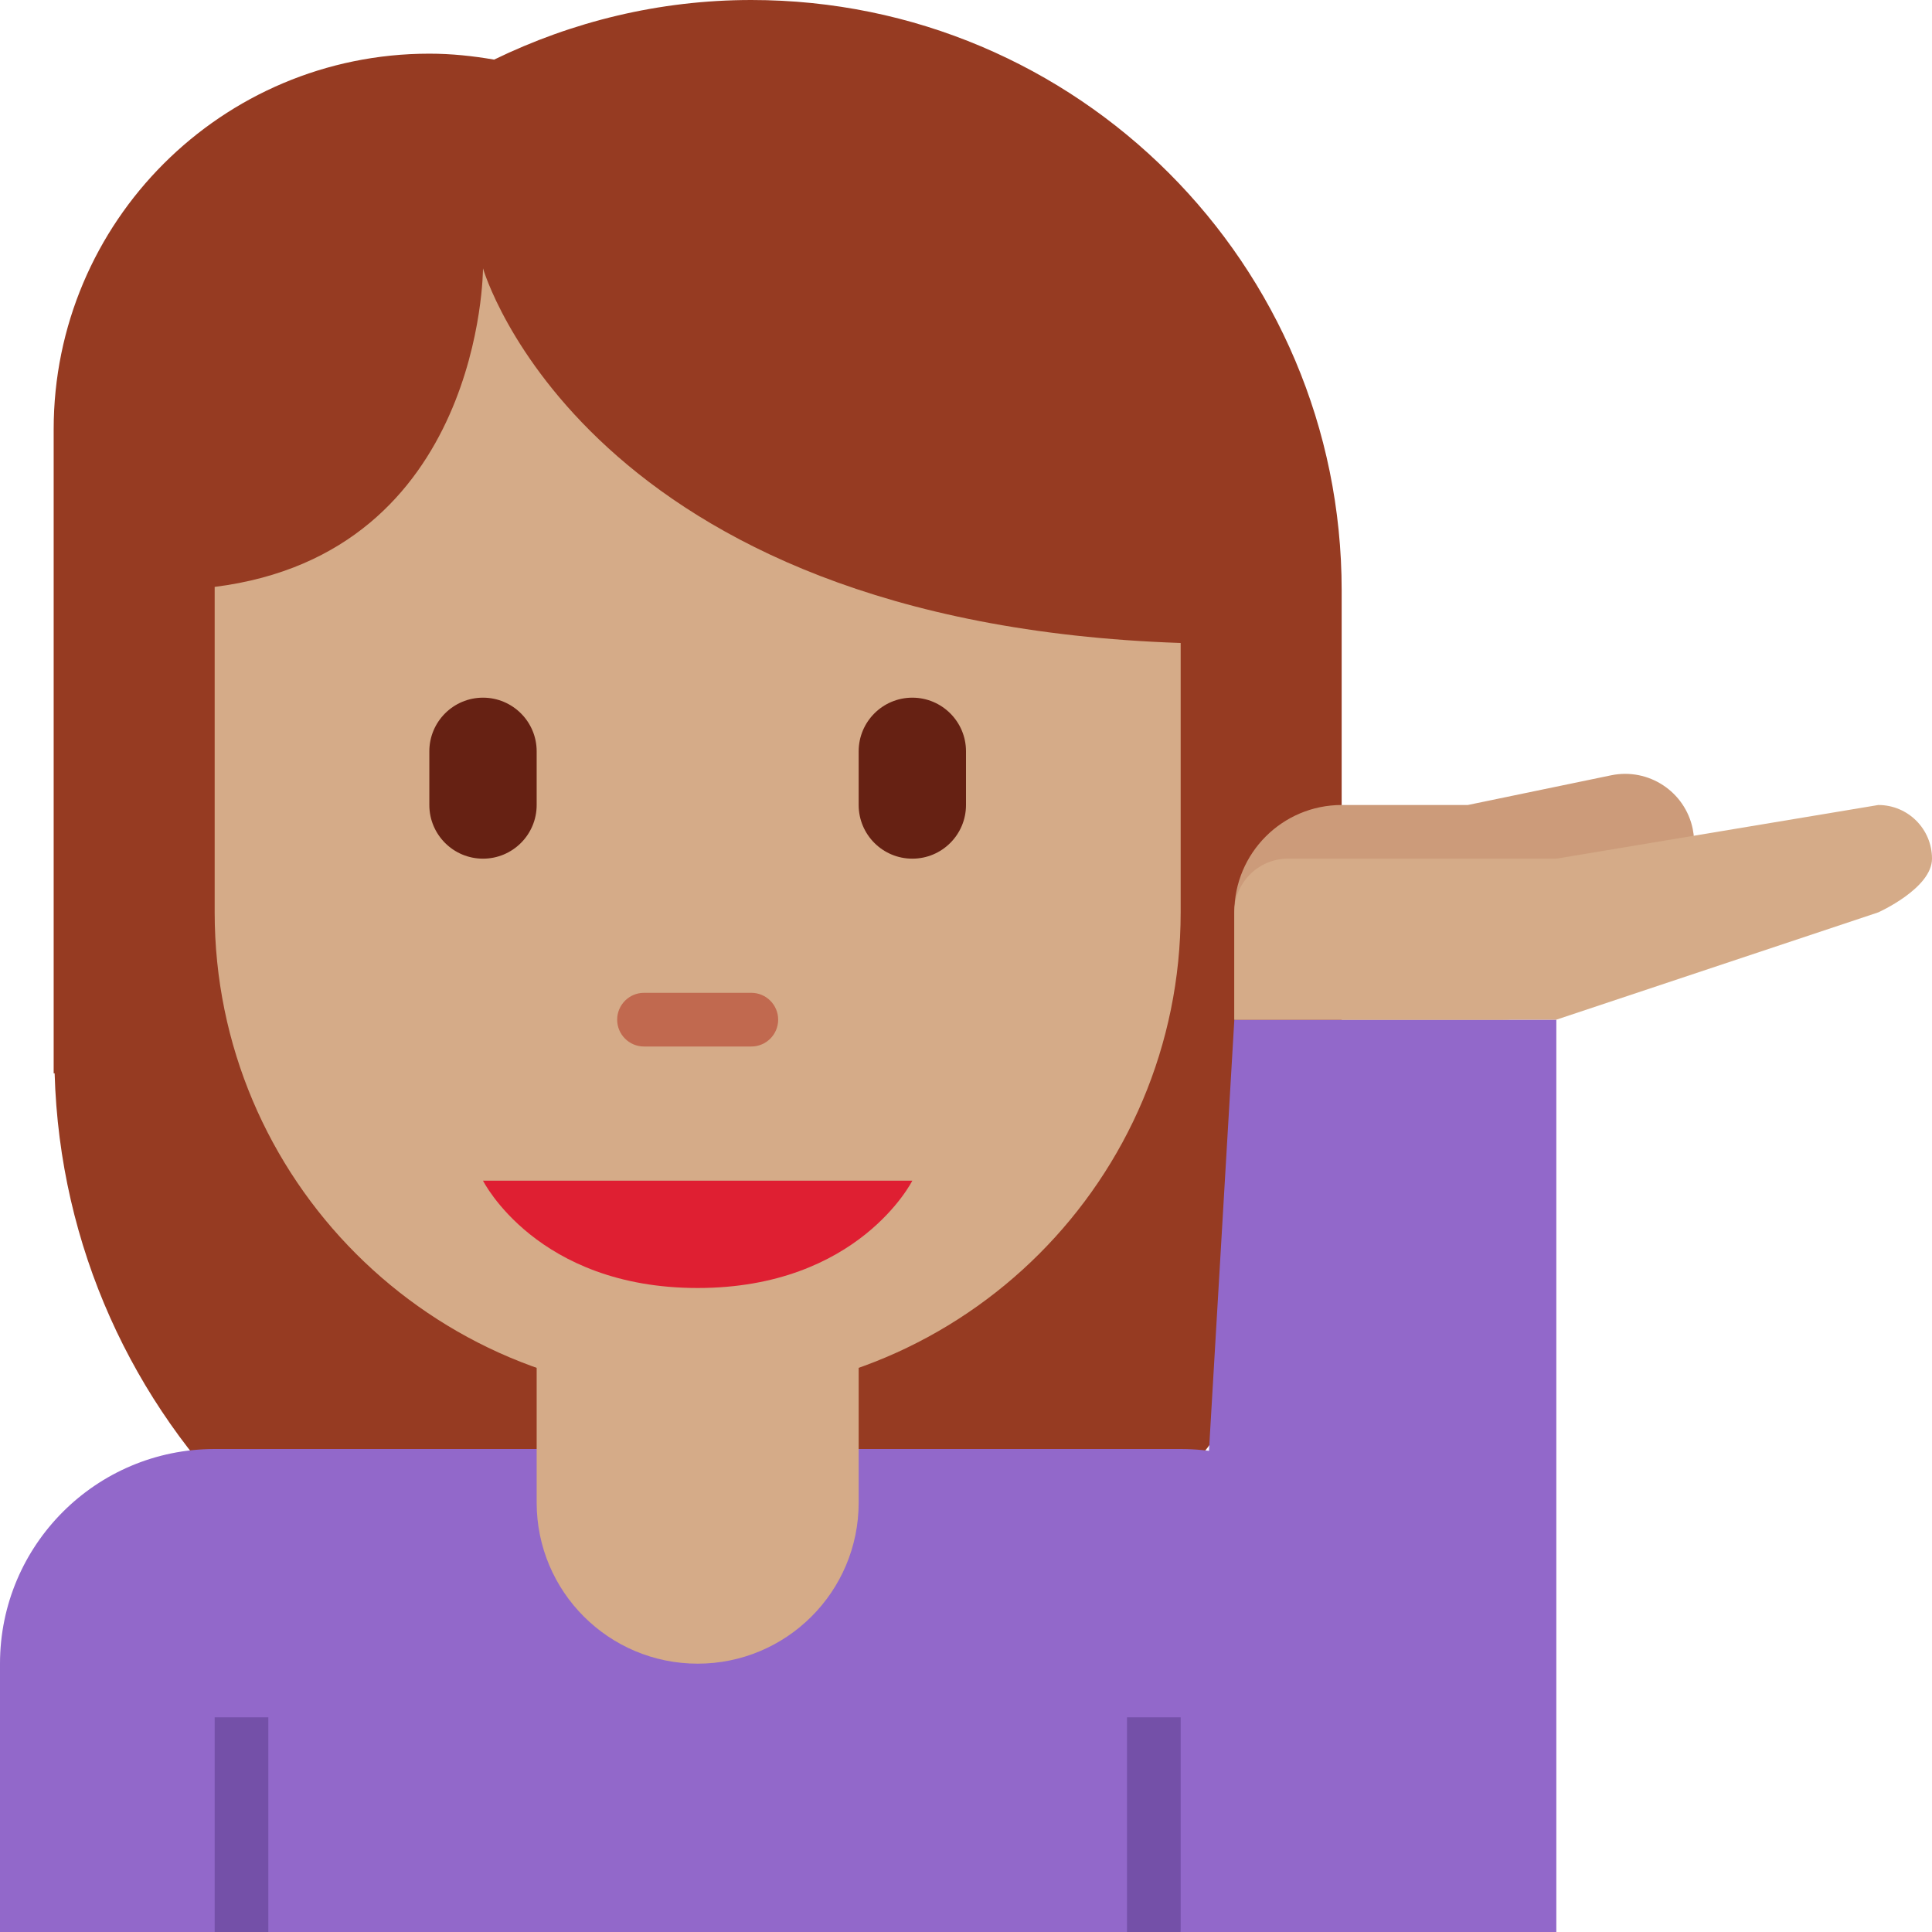
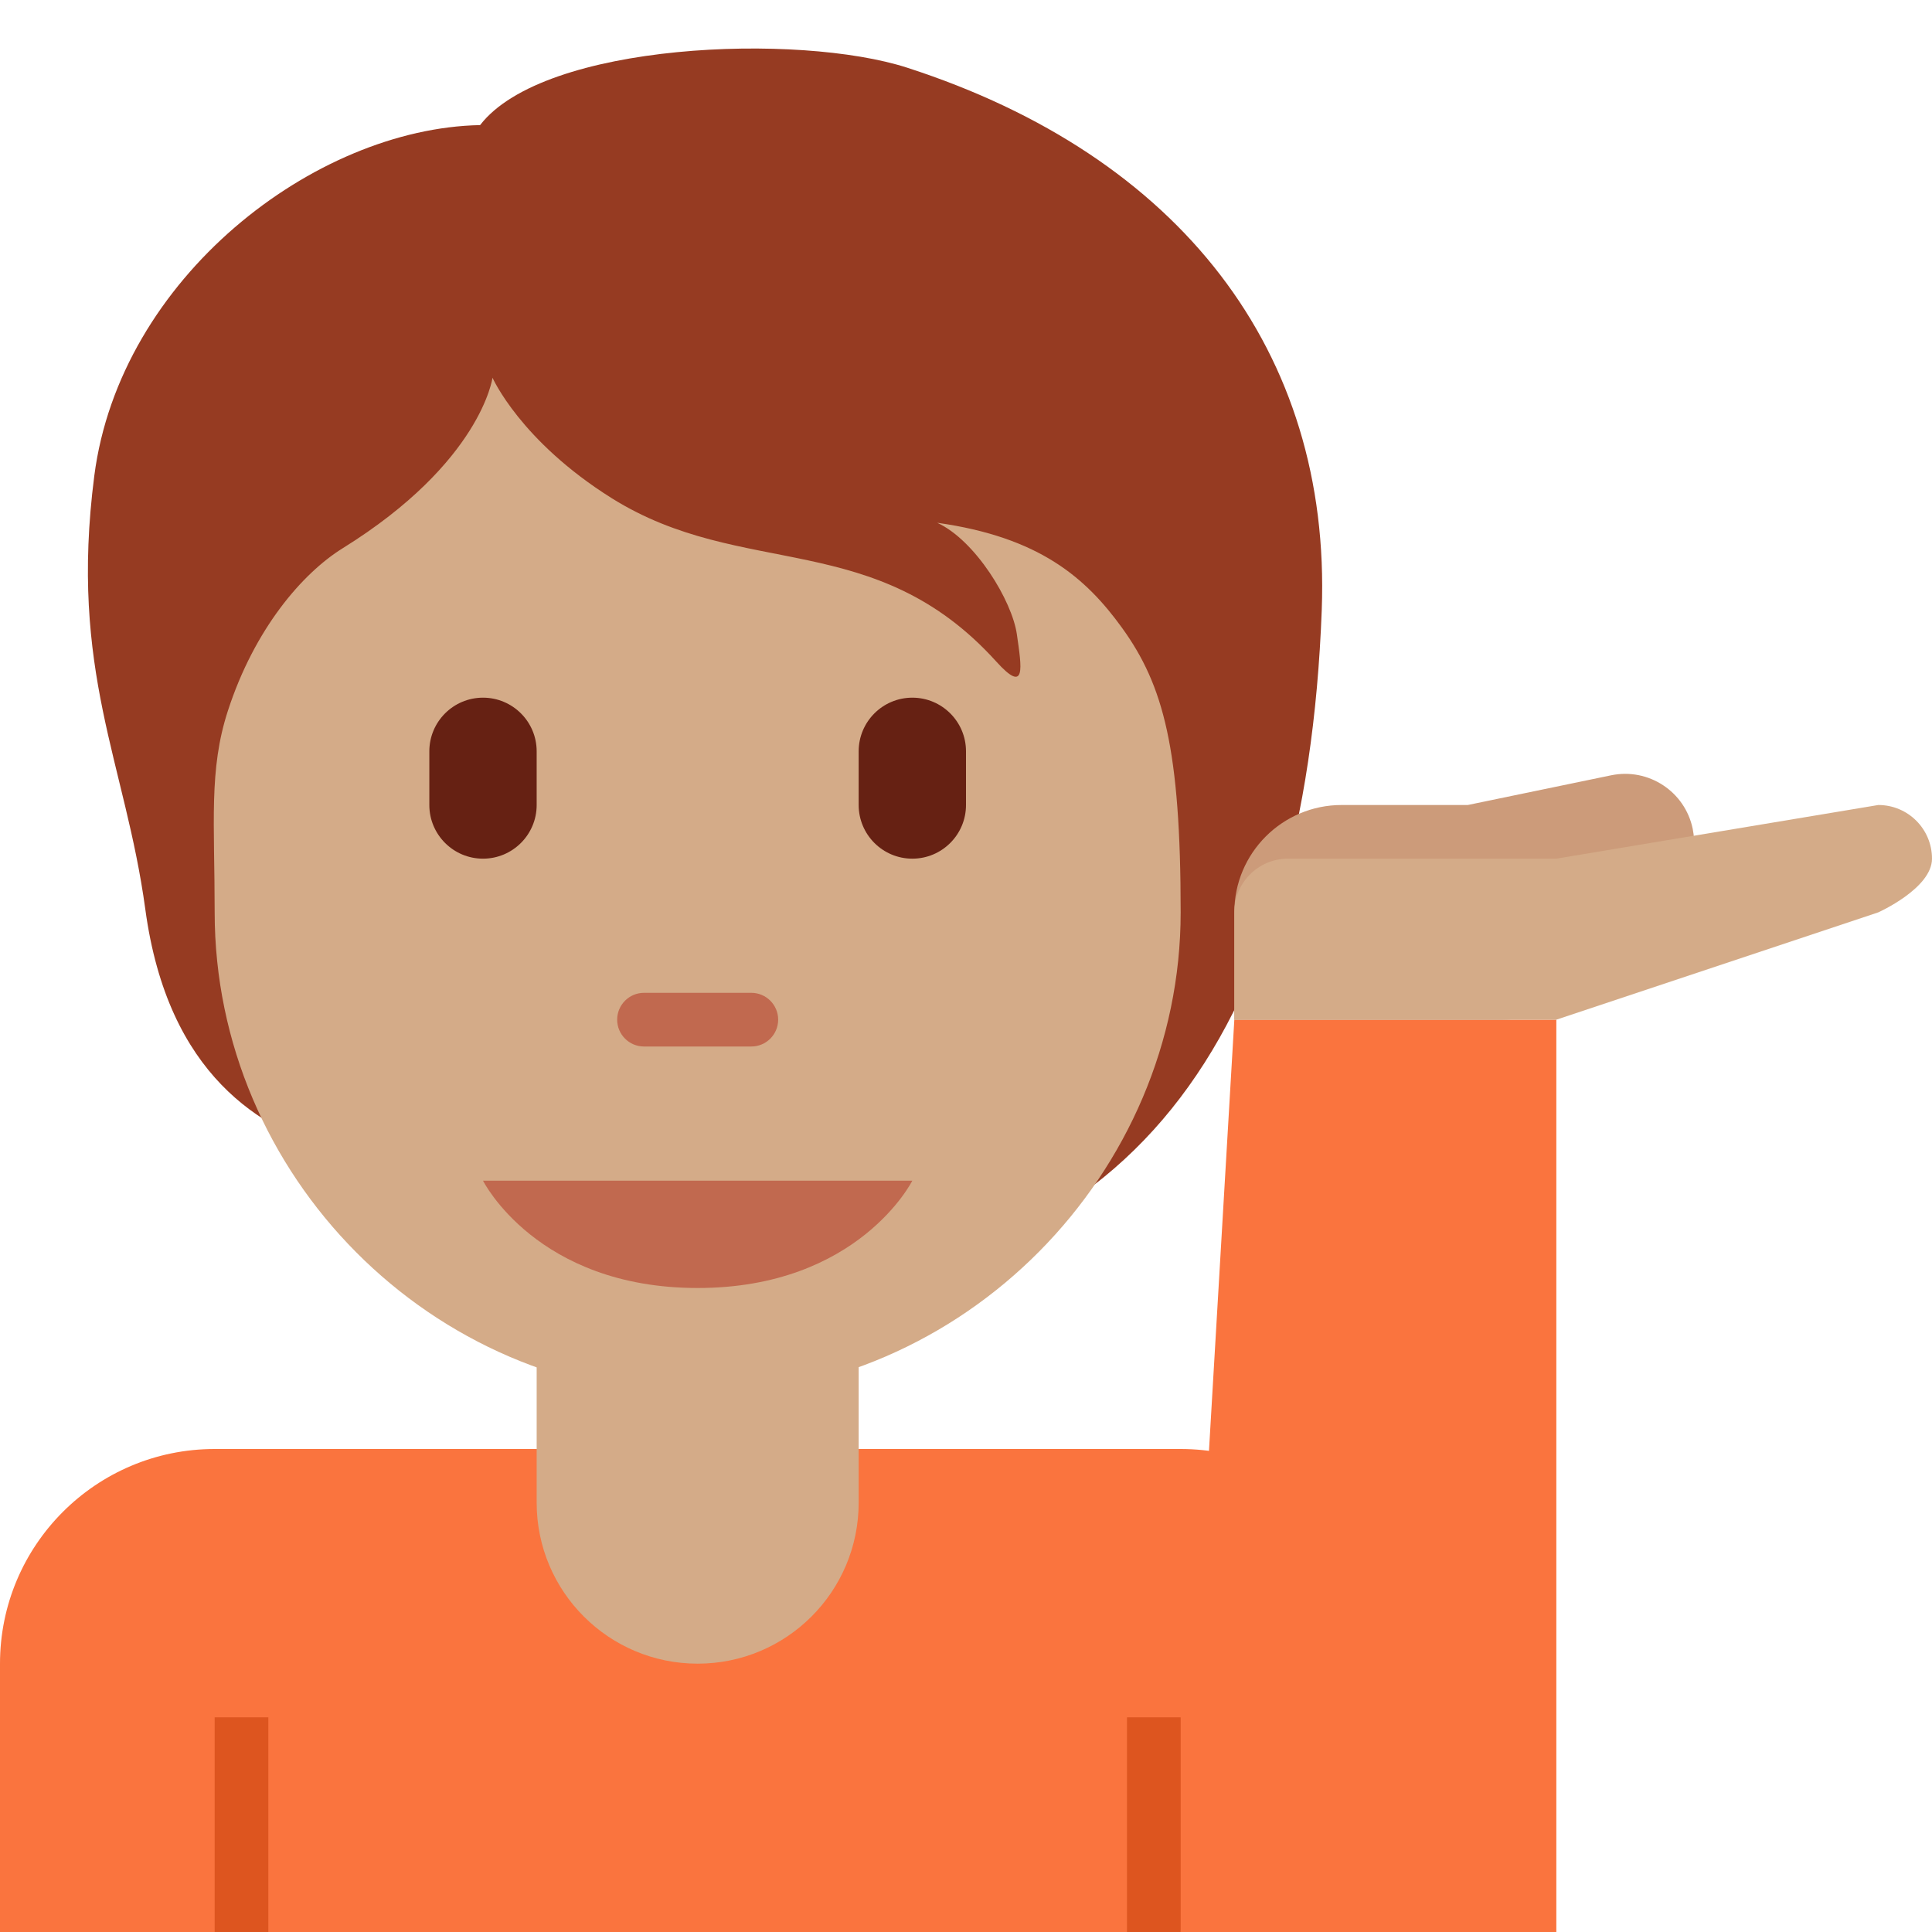
<svg xmlns="http://www.w3.org/2000/svg" viewBox="0 0 36 36">
-   <path fill="#963B22" d="M14 0c-1.721 0-3.343.406-4.793 1.111C8.814 1.043 8.412 1 8 1 4.134 1 1 4.134 1 8v12h.018C1.201 26.467 6.489 31.656 13 31.656c6.511 0 11.799-5.189 11.982-11.656H25v-9c0-6.075-4.925-11-11-11z" />
-   <path fill="#9268CA" d="M22 27H4c-2.209 0-4 1.791-4 4v5h26v-5c0-2.209-1.791-4-4-4z" />
-   <path fill="#7450A8" d="M21 32h1v4h-1zM4 32h1v4H4z" />
-   <path fill="#D5AB88" d="M10 22v6c0 1.657 1.343 3 3 3s3-1.343 3-3v-6h-6z" />
-   <path fill="#D5AB88" d="M9 5s-.003 5.308-5 5.936V17c0 4.971 4.029 9 9 9s9-4.029 9-9v-5.019C10.89 11.605 9 5 9 5z" />
-   <path fill="#DF1F32" d="M17 22H9s1 2 4 2 4-2 4-2z" />
-   <path fill="#9268CA" d="M29 36h-7l1-17h6z" />
+   <path fill="#963B22" d="M16.906 1.262c-2.02-.654-6.772-.475-7.96 1.069-3.09.06-6.713 2.852-7.189 6.535-.47 3.645.578 5.338.951 8.079.422 3.106 2.168 4.099 3.564 4.515C8.281 24.114 10.415 24 14 24c7 0 10.334-4.684 10.629-12.639.178-4.812-2.645-8.456-7.723-10.099z" />
+   <path fill="#FA743E" d="M22 27H4c-2.209 0-4 1.791-4 4v5h26v-5c0-2.209-1.791-4-4-4z" />
+   <path fill="#DD551F" d="M21 32h1v4h-1zM4 32h1v4H4z" />
+   <path fill="#D4AB88" d="M10 22v6c0 1.657 1.343 3 3 3s3-1.343 3-3v-6h-6z" />
+   <path fill="#D4AB88" d="M20.909 11.701c-.677-.938-1.545-1.693-3.446-1.96.713.327 1.396 1.455 1.485 2.079.089.624.178 1.129-.386.505-2.26-2.499-4.722-1.515-7.162-3.041-1.704-1.067-2.223-2.246-2.223-2.246s-.208 1.574-2.792 3.178c-.749.465-1.643 1.5-2.139 3.03C3.889 14.345 4 15.325 4 17c0 4.889 4.029 9 9 9s9-4.147 9-9c0-3.041-.319-4.229-1.091-5.299z" />
+   <path fill="#C1694F" d="M17 22H9s1 2 4 2 4-2 4-2z" />
+   <path fill="#FA743E" d="M29 36h-7l1-17h6z" />
  <path fill="#CC9B7A" d="M31.541 15.443c-.144-.693-.822-1.139-1.517-.997L27.35 15H25c-1.104 0-2 .896-2 2v2h5c1.079 0 1.953-.857 1.992-1.927l.355-.073H31c0-.074-.028-.144-.045-.216.444-.276.698-.799.586-1.341z" />
-   <path fill="#D5AB88" d="M36 16c0-.552-.447-1-1-1l-6 1h-5c-.553 0-1 .448-1 1v2h6l6-2s1-.447 1-1z" />
+   <path fill="#D4AB88" d="M36 16c0-.552-.447-1-1-1l-6 1h-5c-.553 0-1 .448-1 1v2h6l6-2s1-.447 1-1z" />
  <path fill="#C1694F" d="M14 19.5h-2c-.276 0-.5-.224-.5-.5s.224-.5.5-.5h2c.276 0 .5.224.5.5s-.224.5-.5.5z" />
  <path fill="#662113" d="M9 16c-.552 0-1-.448-1-1v-1c0-.552.448-1 1-1s1 .448 1 1v1c0 .552-.448 1-1 1zm8 0c-.552 0-1-.448-1-1v-1c0-.552.448-1 1-1s1 .448 1 1v1c0 .552-.448 1-1 1z" />
</svg>
